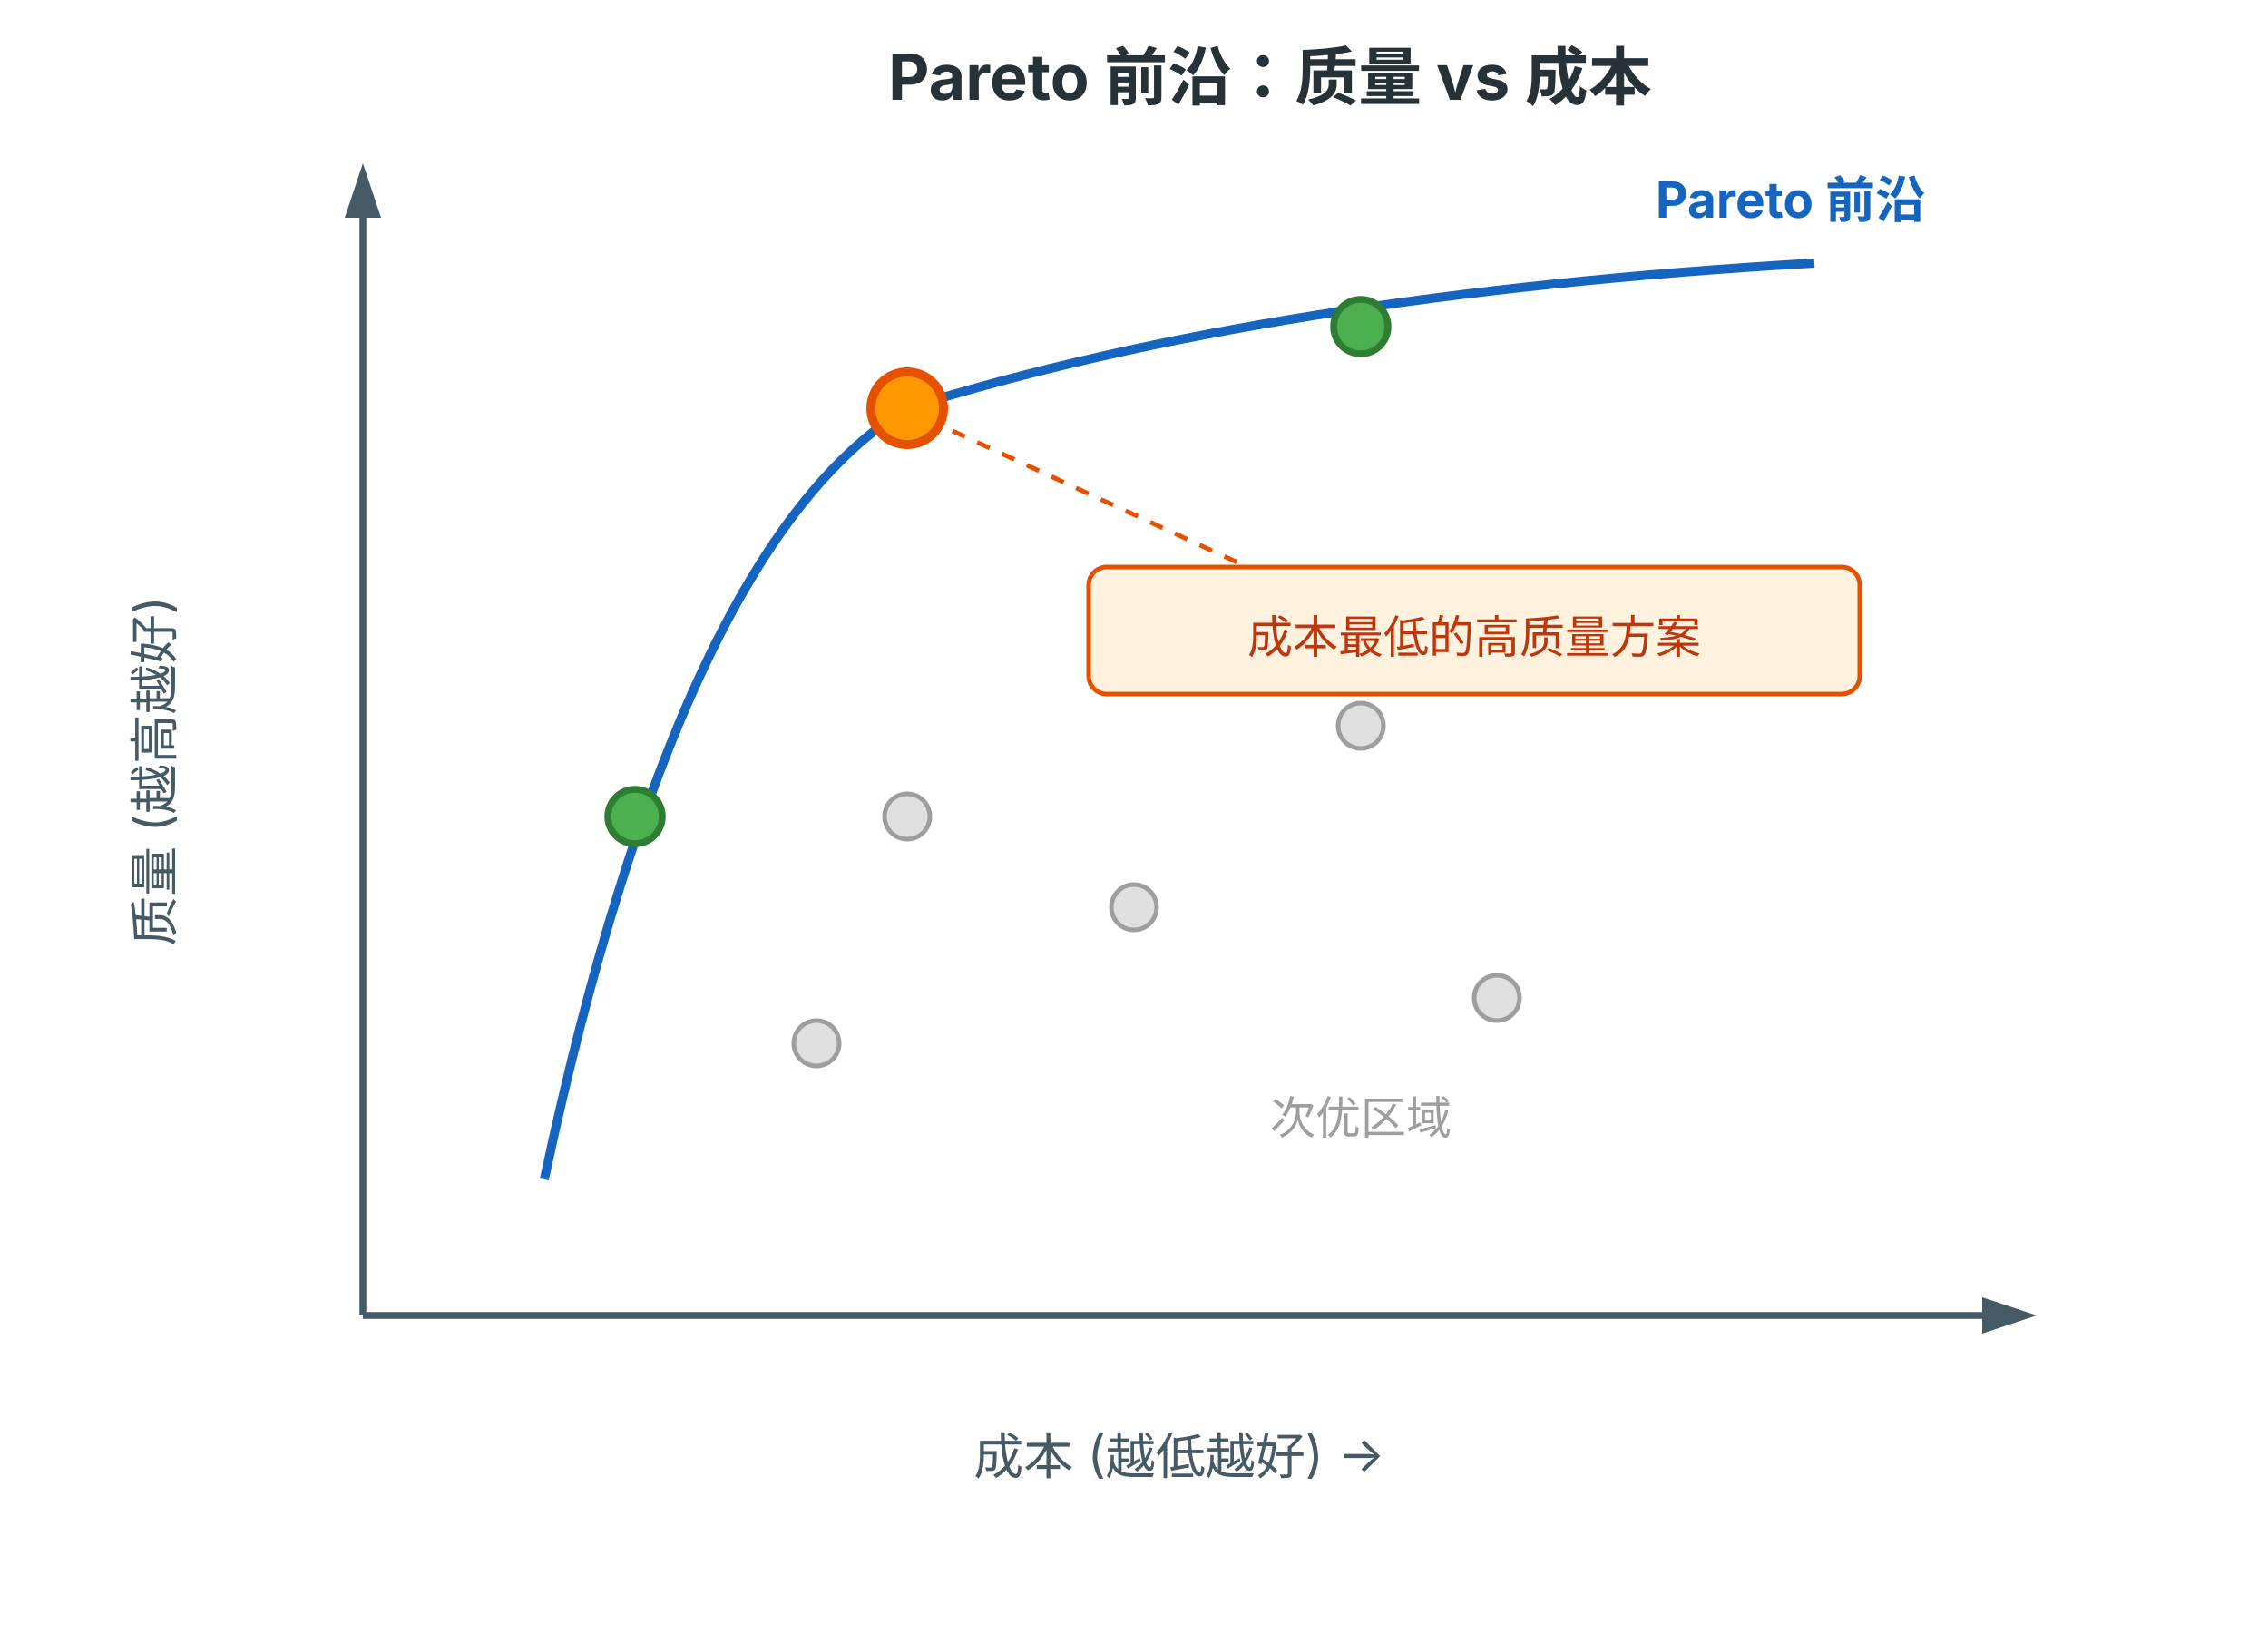
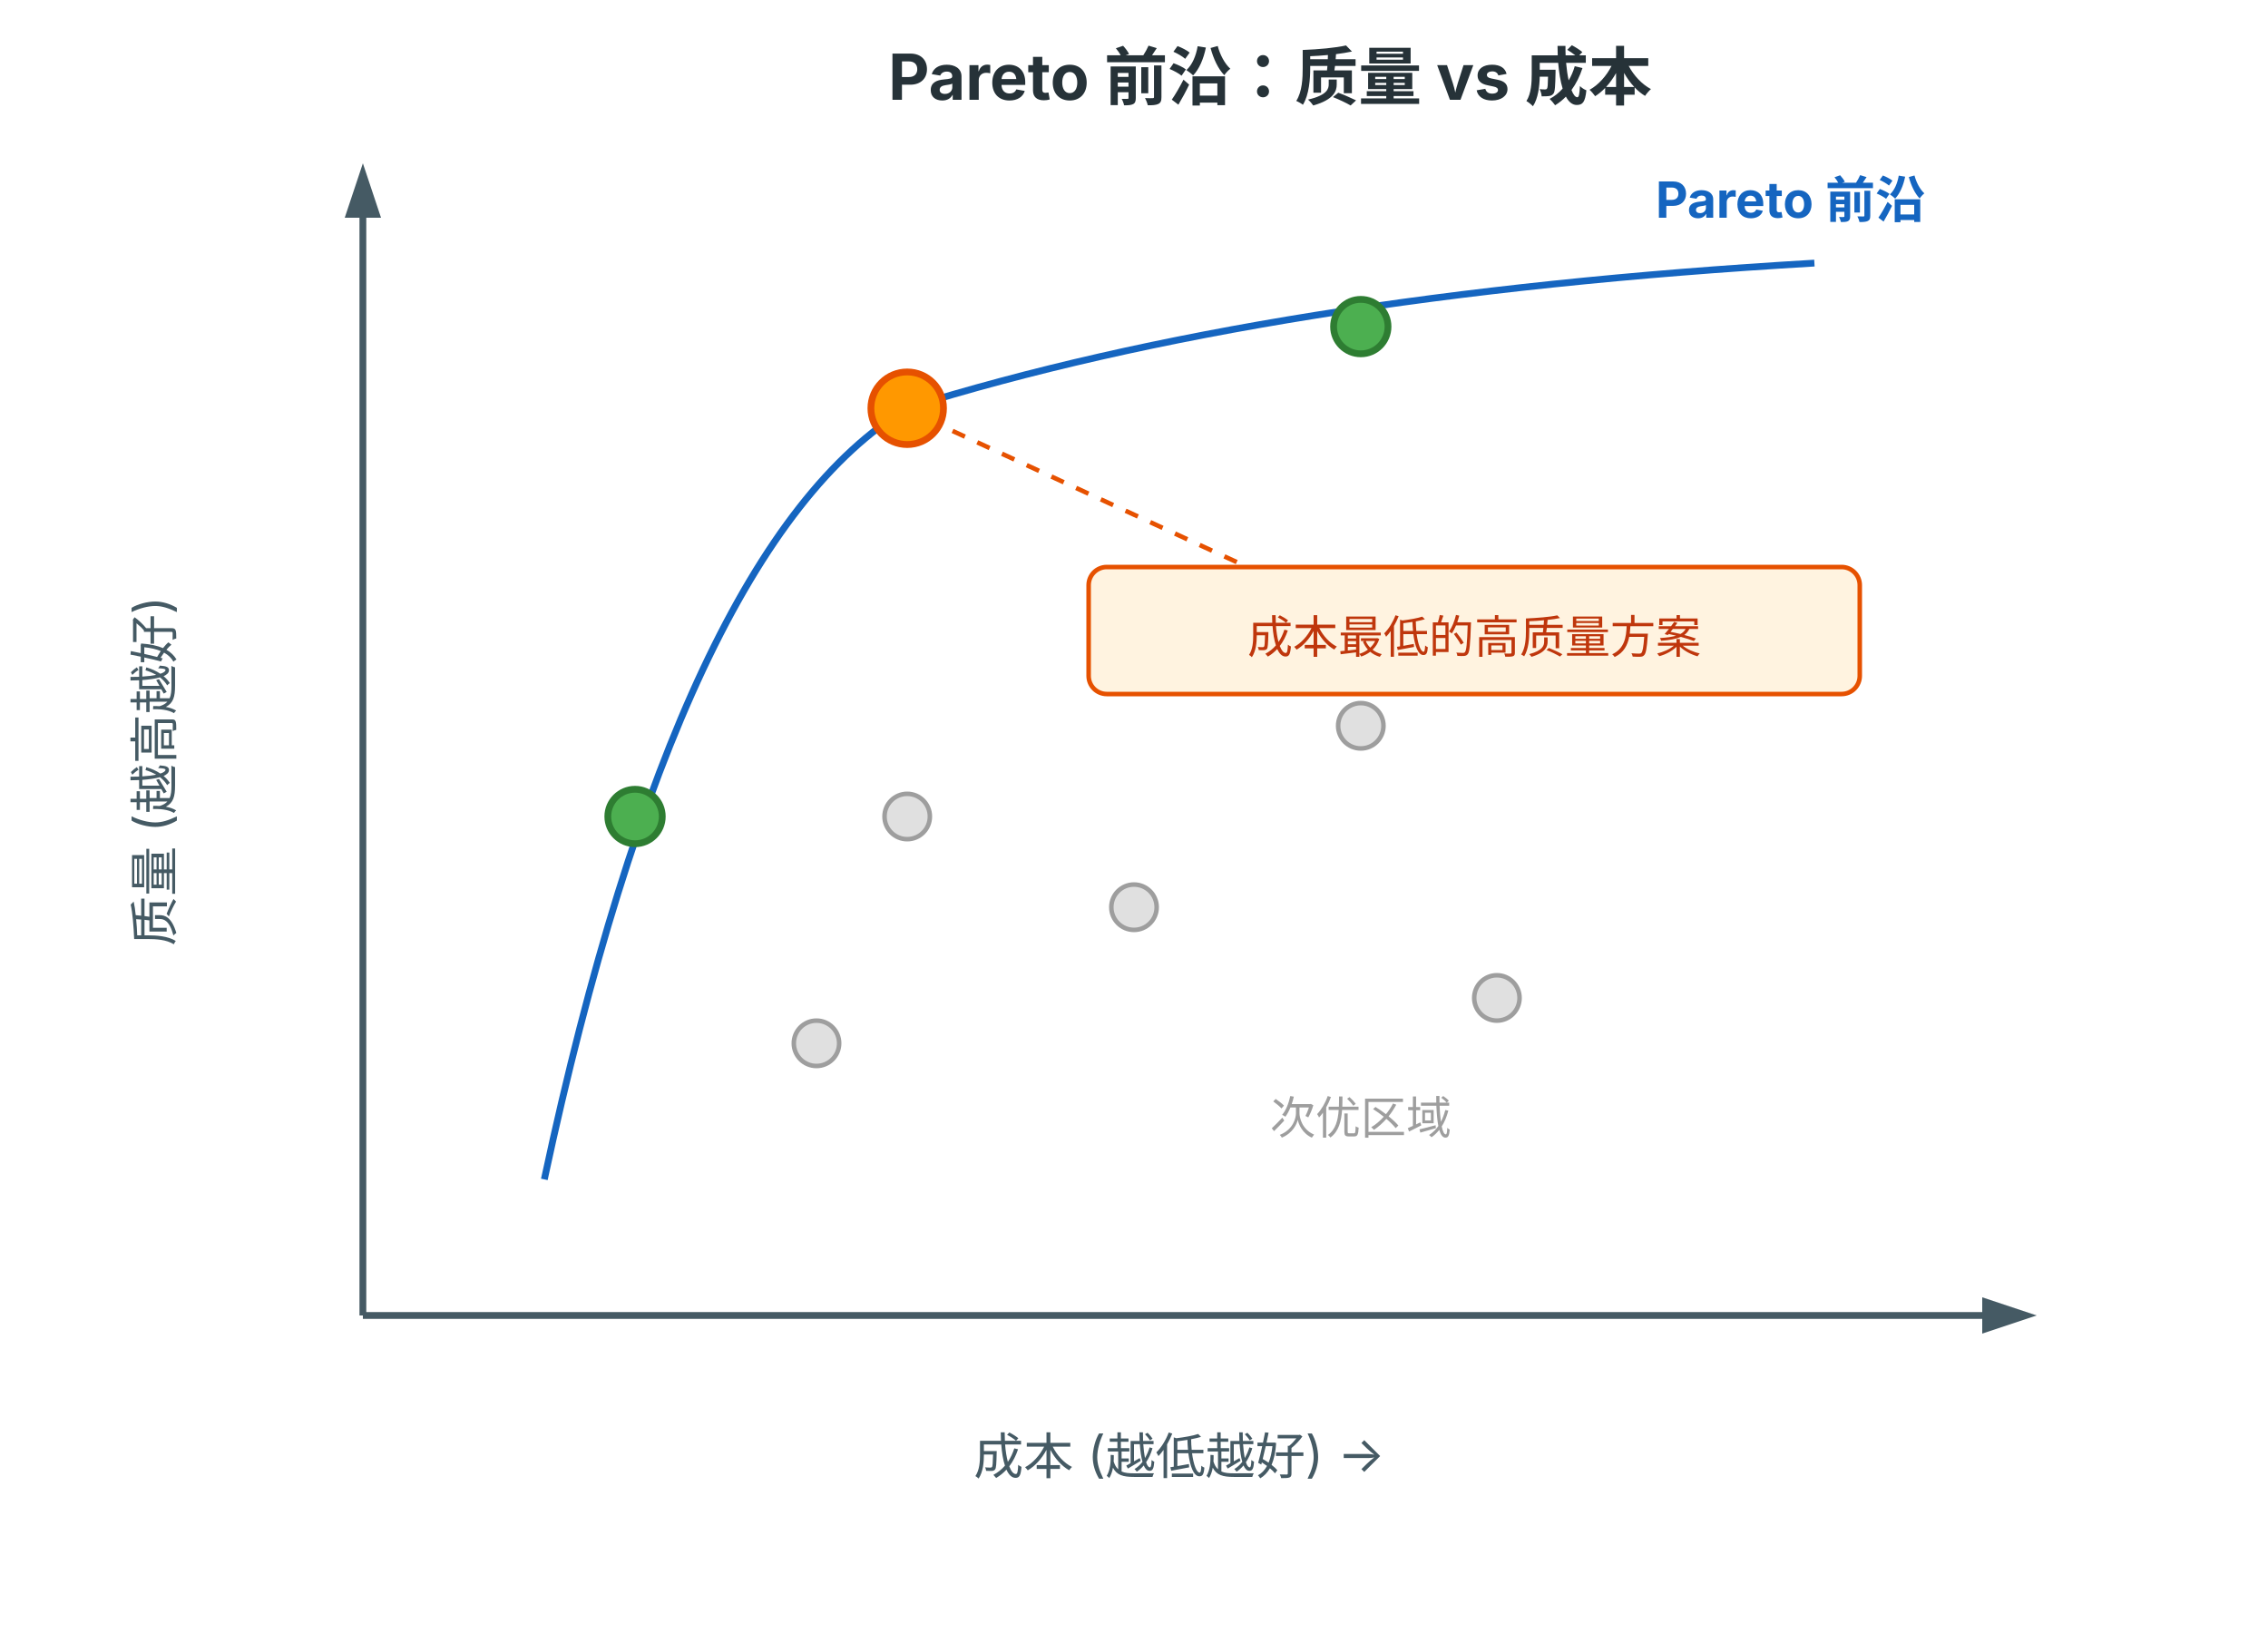
<svg xmlns="http://www.w3.org/2000/svg" viewBox="0 0 500 360" font-family="system-ui, -apple-system, 'PingFang SC', sans-serif">
  <text x="280" y="22" text-anchor="middle" font-size="14" font-weight="bold" fill="#263238">Pareto 前沿：质量 vs 成本</text>
  <line x1="80" y1="290" x2="80" y2="45" stroke="#455A64" stroke-width="1.5" />
  <polygon points="76,48 80,36 84,48" fill="#455A64" />
  <line x1="80" y1="290" x2="440" y2="290" stroke="#455A64" stroke-width="1.5" />
  <polygon points="437,286 449,290 437,294" fill="#455A64" />
  <text x="38" y="170" text-anchor="middle" font-size="11" fill="#455A64" transform="rotate(-90, 38, 170)">质量 (越高越好)</text>
  <text x="260" y="325" text-anchor="middle" font-size="11" fill="#455A64">成本 (越低越好) →</text>
-   <path d="M120,260 Q150,120 200,90 Q280,65 400,58" stroke="#1565C0" stroke-width="2" fill="none" />
+   <path d="M120,260 Q150,120 200,90 Q280,65 400,58" stroke="#1565C0" stroke-width="1.5" fill="none" />
  <text x="365" y="48" font-size="11" font-weight="bold" fill="#1565C0">Pareto 前沿</text>
  <circle cx="200" cy="180" r="5" fill="#E0E0E0" stroke="#9E9E9E" stroke-width="1" />
  <circle cx="250" cy="200" r="5" fill="#E0E0E0" stroke="#9E9E9E" stroke-width="1" />
  <circle cx="300" cy="160" r="5" fill="#E0E0E0" stroke="#9E9E9E" stroke-width="1" />
  <circle cx="330" cy="220" r="5" fill="#E0E0E0" stroke="#9E9E9E" stroke-width="1" />
  <circle cx="180" cy="230" r="5" fill="#E0E0E0" stroke="#9E9E9E" stroke-width="1" />
  <circle cx="140" cy="180" r="6" fill="#4CAF50" stroke="#2E7D32" stroke-width="1.5" />
-   <circle cx="200" cy="90" r="8" fill="#FF9800" stroke="#E65100" stroke-width="2" />
+   <circle cx="200" cy="90" r="8" fill="#FF9800" stroke="#E65100" stroke-width="1.5" />
  <circle cx="300" cy="72" r="6" fill="#4CAF50" stroke="#2E7D32" stroke-width="1.5" />
  <line x1="210" y1="95" x2="275" y2="125" stroke="#E65100" stroke-width="1" stroke-dasharray="3" />
  <rect x="240" y="125" width="170" height="28" rx="4" fill="#FFF3E0" stroke="#E65100" stroke-width="1" />
  <text x="325" y="144" text-anchor="middle" font-size="10" fill="#BF360C">成本最低的高质量方案</text>
  <text x="300" y="250" text-anchor="middle" font-size="10" fill="#9E9E9E">次优区域</text>
</svg>
